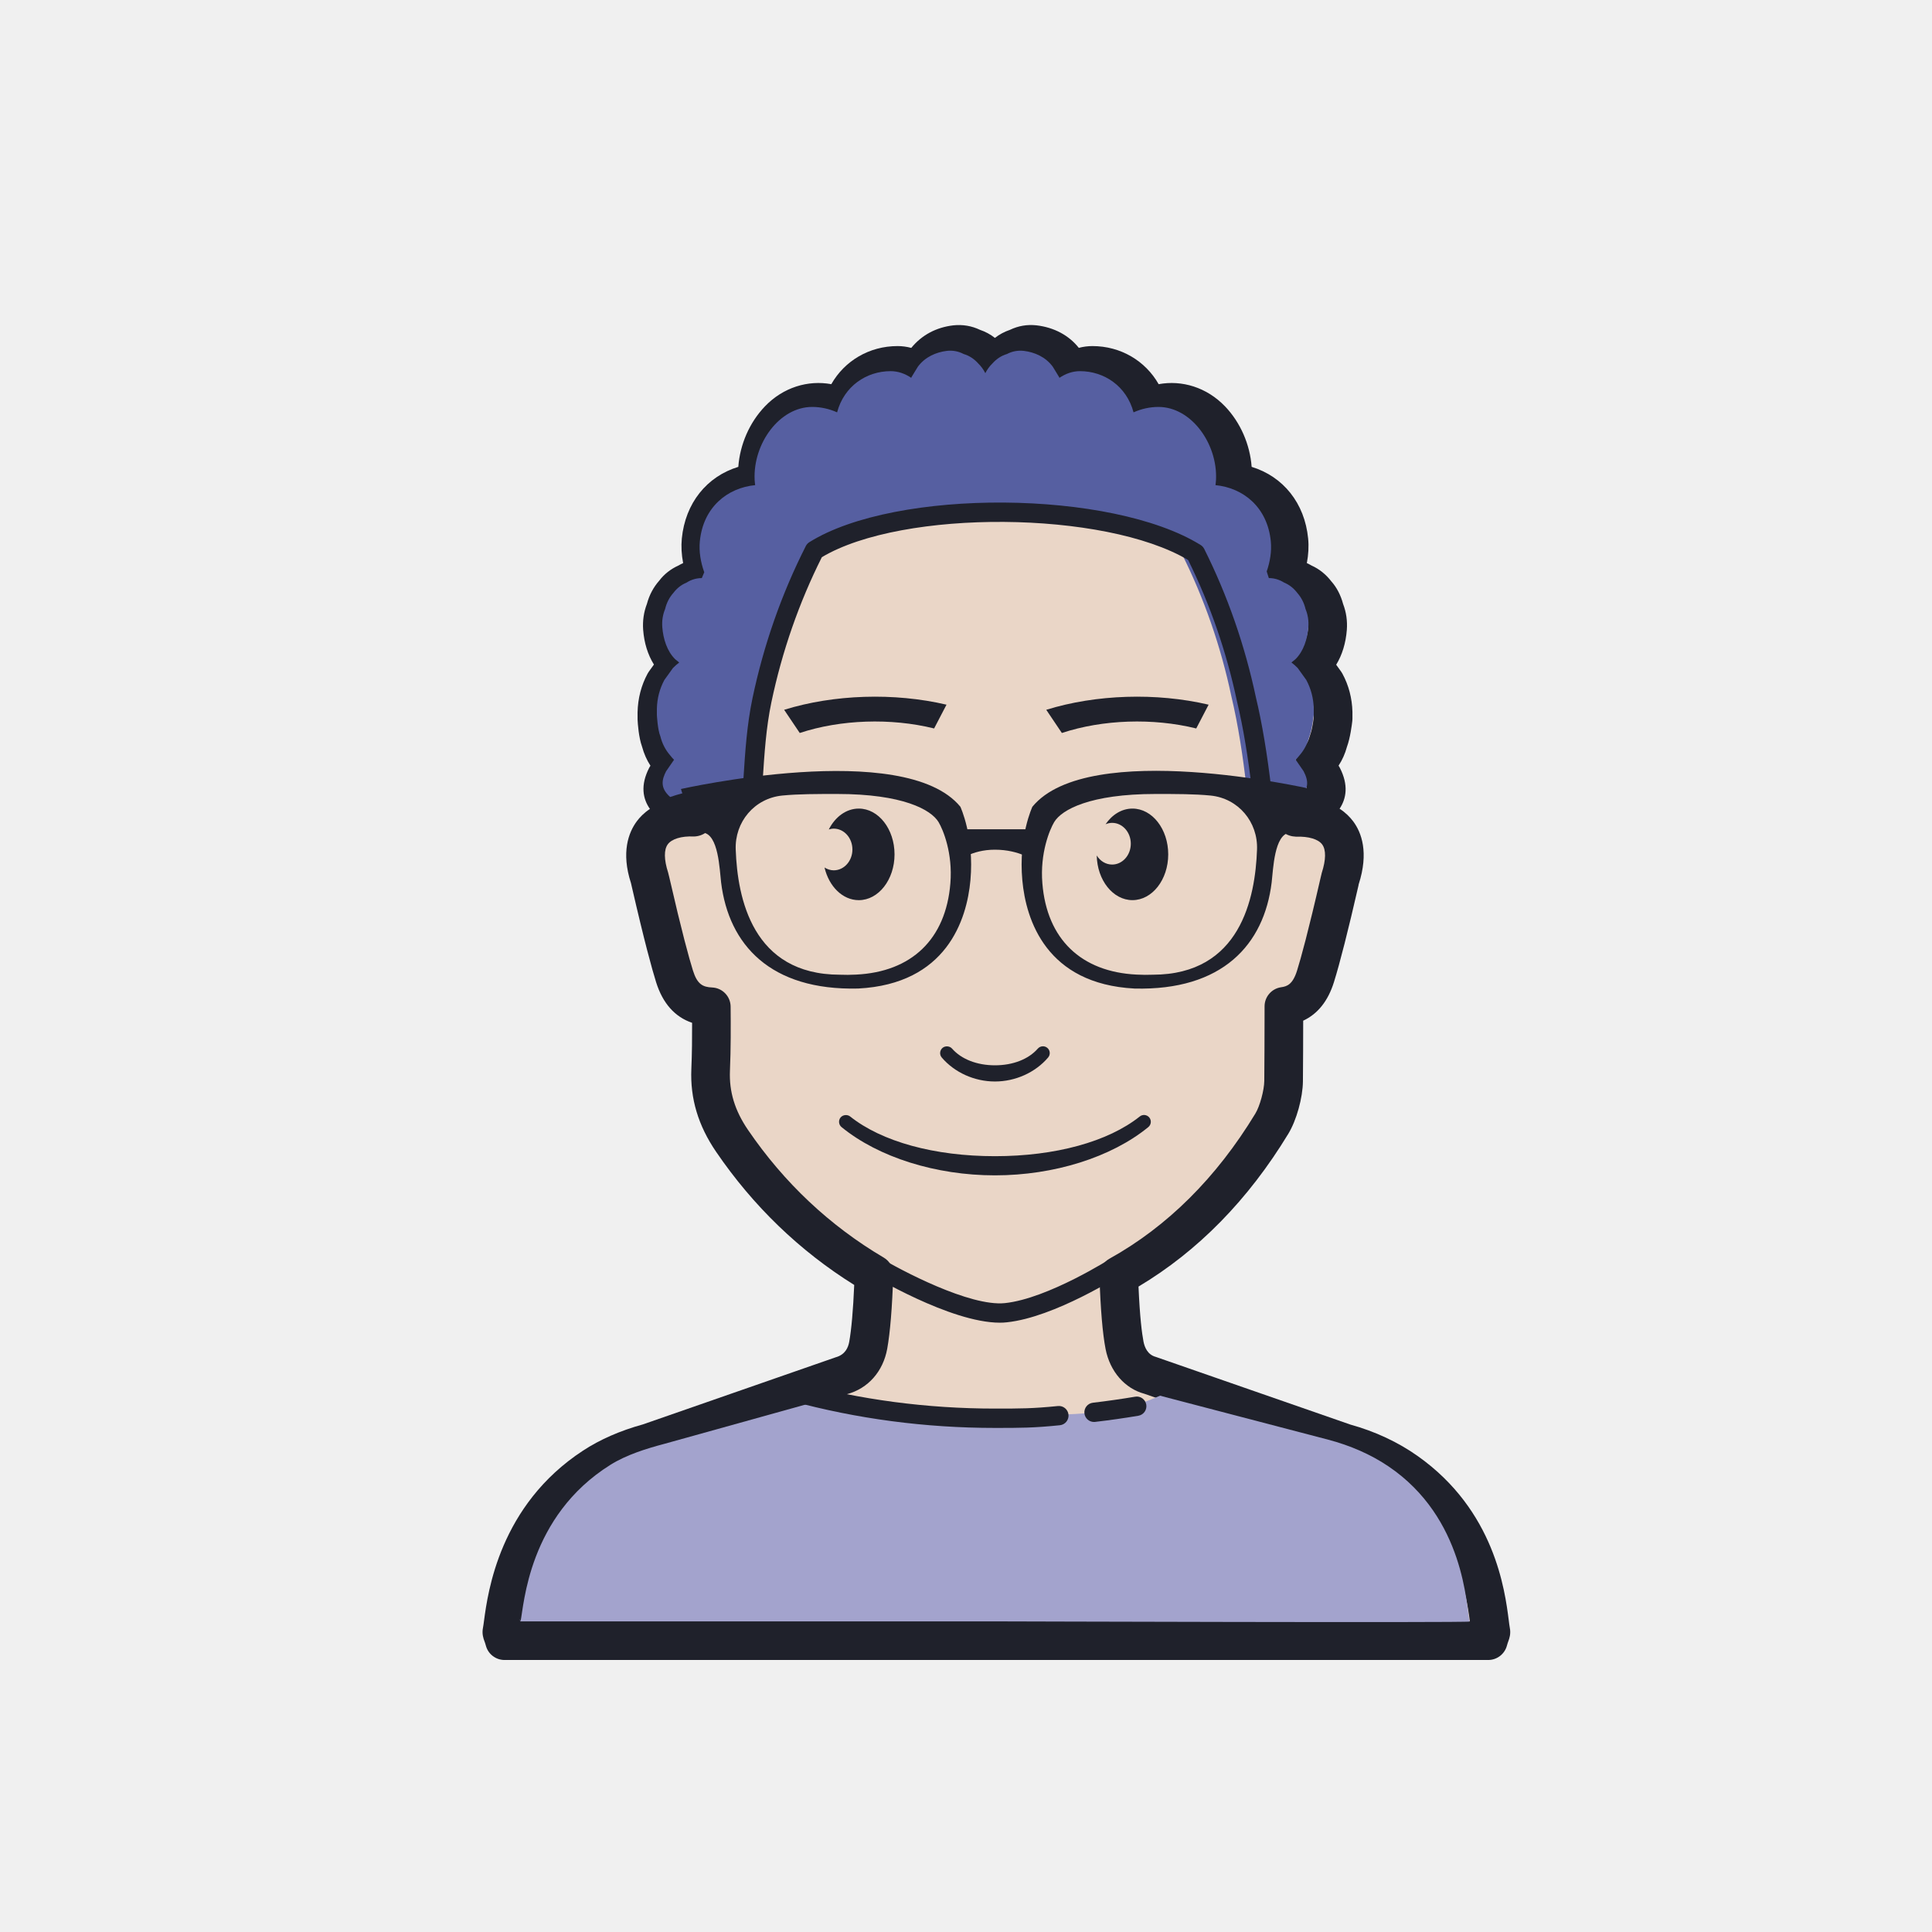
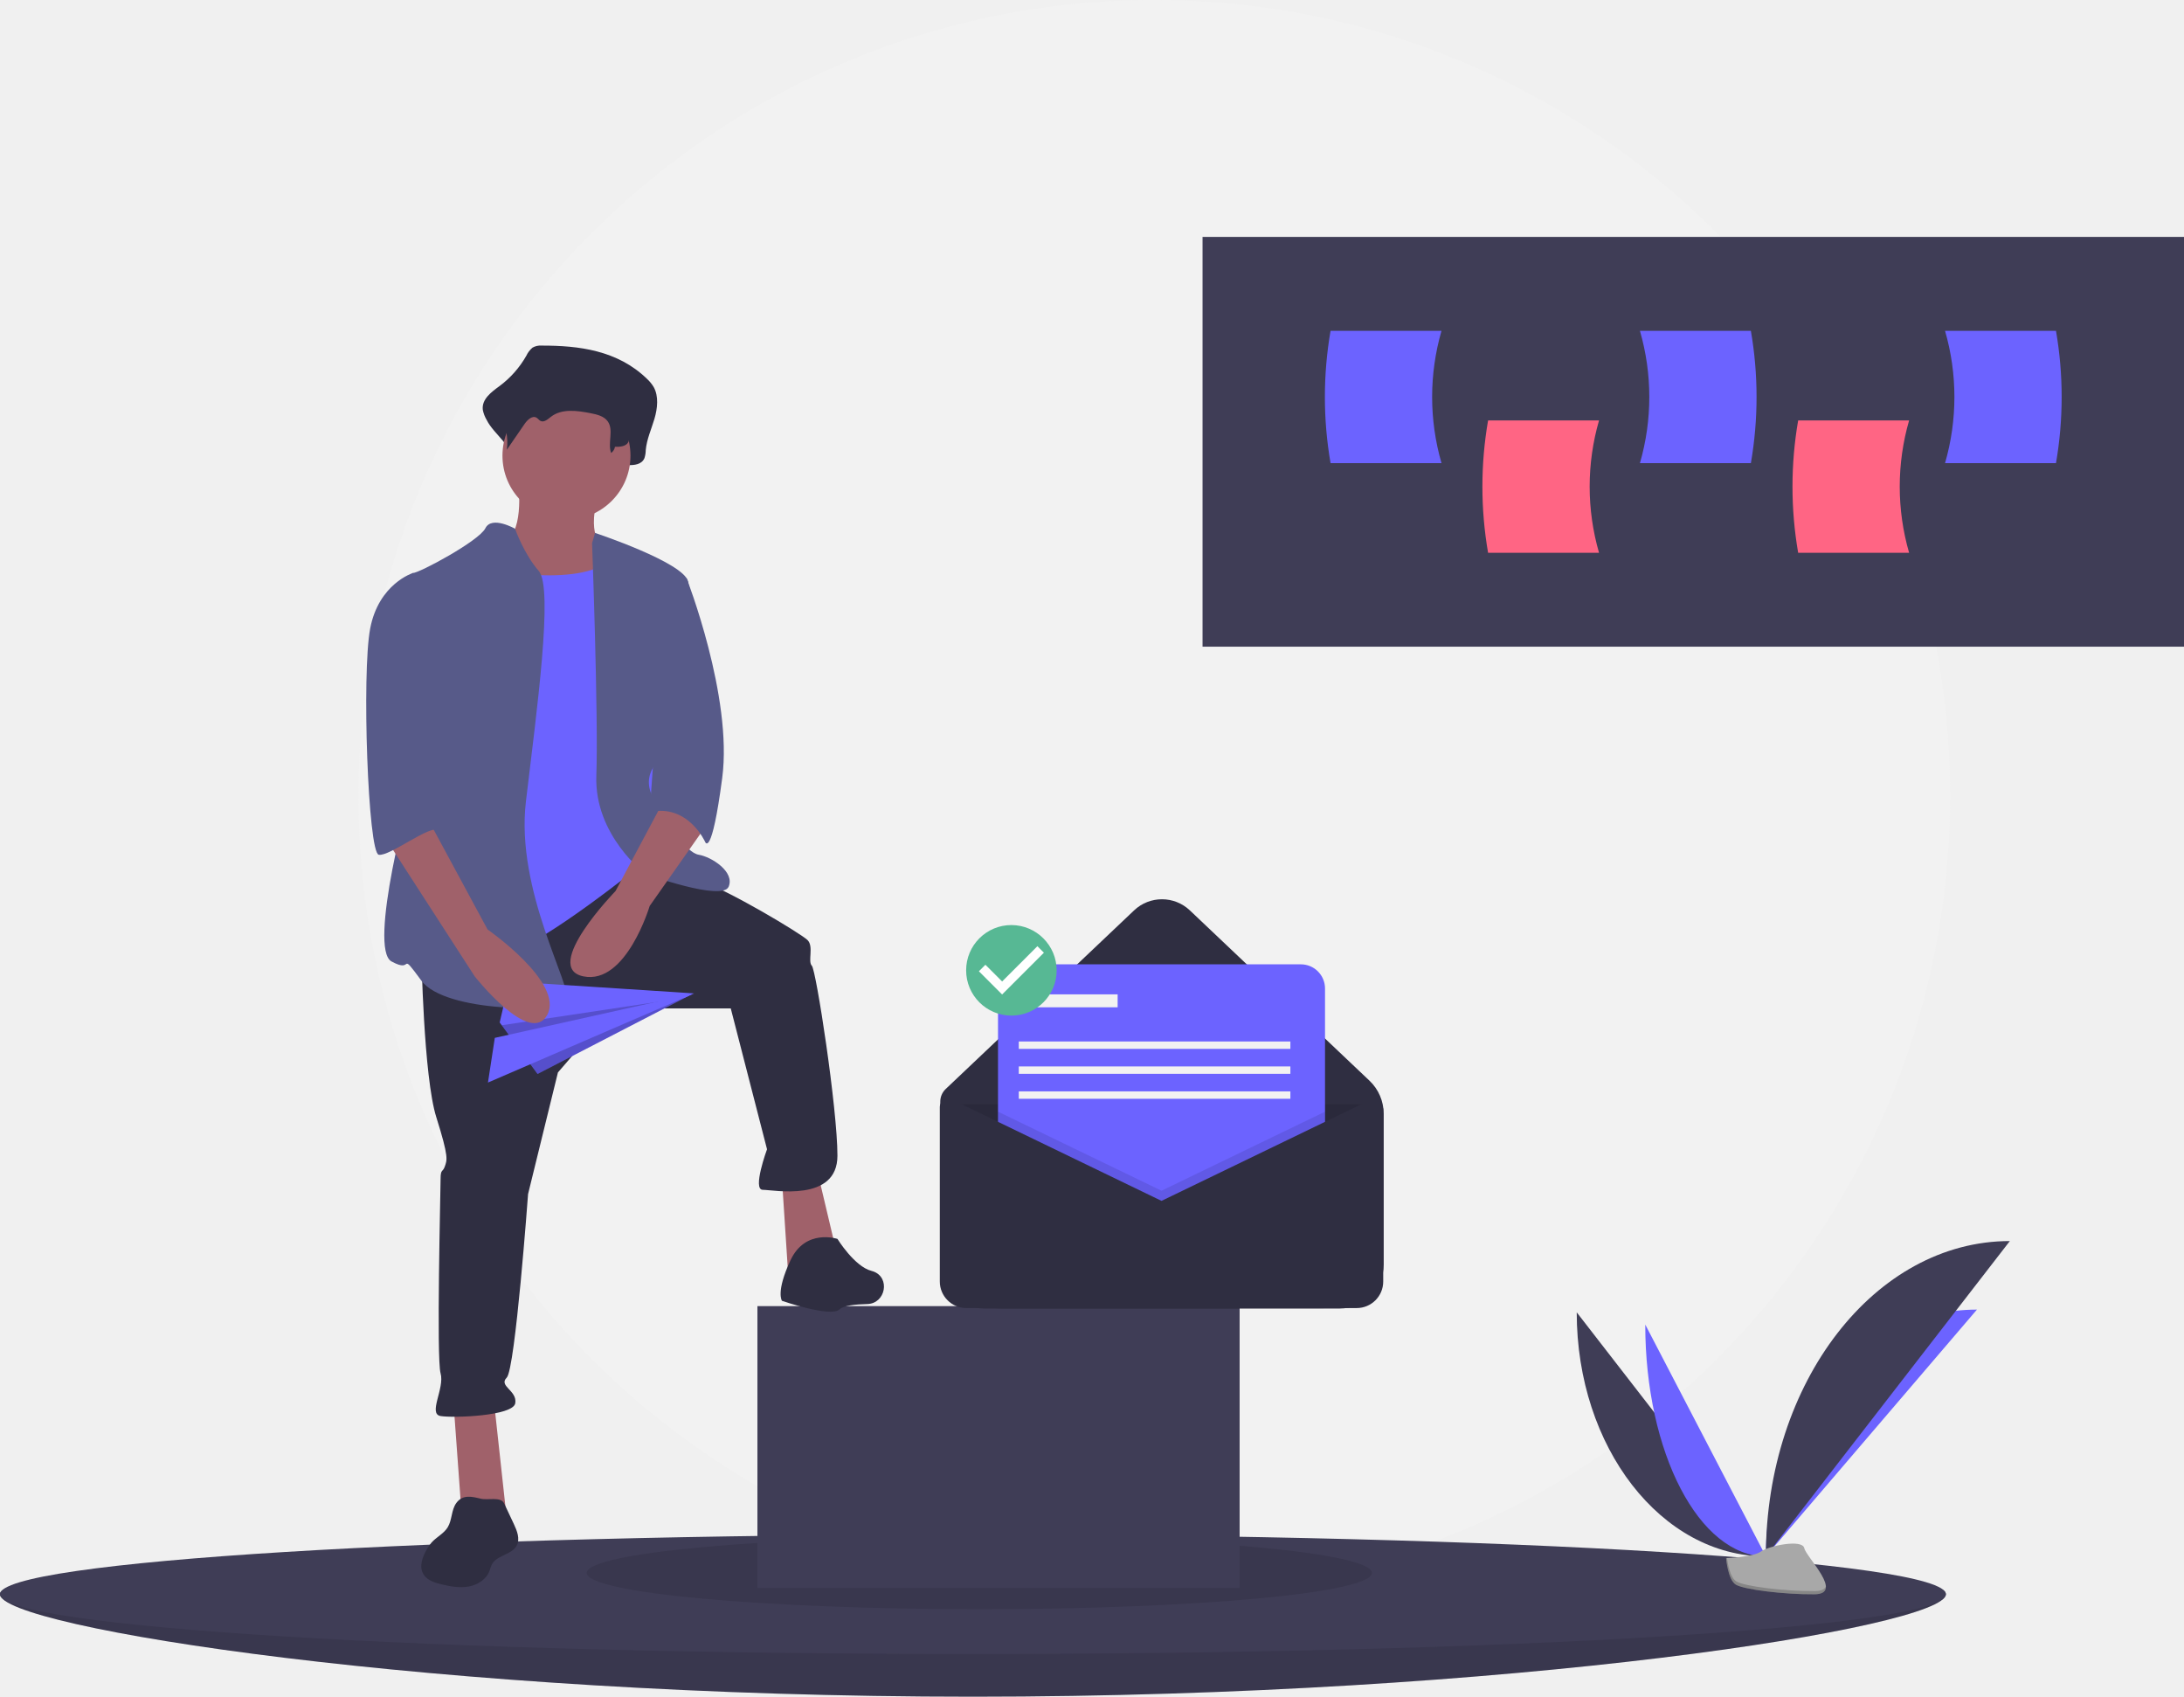
- <svg xmlns="http://www.w3.org/2000/svg" version="1.1" x="0px" y="0px" viewBox="0 0 100 100" style="enable-background:new 0 0 100 100;" xml:space="preserve" width="200px" height="200px">
-   <g id="bin">
- </g>
-   <g id="full_bin">
- </g>
-   <g id="bookmark">
- </g>
-   <g id="edit">
- </g>
-   <g id="pen">
- </g>
-   <g id="search">
- </g>
-   <g id="plus">
- </g>
-   <g id="multiple">
- </g>
-   <g id="arrow_top">
- </g>
-   <g id="arrow_bottom">
- </g>
-   <g id="minus">
- </g>
-   <g id="synchronize">
- </g>
-   <g id="refresh_1_">
- </g>
-   <g id="left_arrow">
- </g>
-   <g id="scale">
- </g>
-   <g id="right_arrow">
- </g>
-   <g id="expand">
- </g>
-   <g id="play">
- </g>
-   <g id="back">
- </g>
-   <g id="next">
- </g>
-   <g id="upload">
- </g>
-   <g id="download">
- </g>
-   <g id="shared">
- </g>
-   <g id="checked">
- </g>
-   <g id="file">
- </g>
-   <g id="zip_file">
- </g>
-   <g id="document_file">
- </g>
-   <g id="image_file">
- </g>
-   <g id="exel_file">
- </g>
-   <g id="pdf_file">
- </g>
-   <g id="folder">
- </g>
-   <g id="clipboard">
- </g>
-   <g id="adress">
- </g>
-   <g id="news">
- </g>
-   <g id="box">
- </g>
-   <g id="wooden_box">
- </g>
-   <g id="calendar">
- </g>
-   <g id="clock">
- </g>
-   <g id="hourglass">
- </g>
-   <g id="envelope">
- </g>
-   <g id="mail_plane">
- </g>
-   <g id="note">
- </g>
-   <g id="malbox">
- </g>
-   <g id="key">
- </g>
-   <g id="lock_close">
- </g>
-   <g id="lock_open">
- </g>
-   <g id="toolbox">
- </g>
-   <g id="suitcase">
- </g>
-   <g id="Idea">
- </g>
-   <g id="dashboard">
- </g>
-   <g id="home">
- </g>
-   <g id="chat">
- </g>
-   <g id="phone">
- </g>
-   <g id="iphone">
- </g>
-   <g id="monitor">
- </g>
-   <g id="laptop">
- </g>
-   <g id="window">
- </g>
-   <g id="html_window">
- </g>
-   <g id="router">
- </g>
-   <g id="safe">
- </g>
-   <g id="user_male">
-     <g>
-       <path d="M72.801,76.181c-0.957-0.677-2.061-1.175-3.23-1.499L59.56,71.197c-0.781-0.21-1.215-0.849-1.354-1.563    c-0.168-0.862-0.255-2.24-0.3-3.606c3.307-1.838,5.899-4.531,7.925-7.87c0.337-0.555,0.6-1.553,0.607-2.202    c0.012-1.289,0.013-2.578,0.016-3.866c0.784-0.111,1.326-0.563,1.636-1.552c0.511-1.632,1.273-5.036,1.282-5.066    c0.685-2.114-0.331-3.206-2.317-3.166C67.394,42.092,68,41.783,68,41.783c0.839-0.568,0.71-1.097,0.458-1.587    c-0.14-0.203-0.281-0.406-0.421-0.608c0.072-0.072,0.141-0.15,0.206-0.236c0.253-0.289,0.427-0.626,0.522-1.01    C68.913,37.984,69,37.2,69,37.2v-0.33c-0.013-0.55-0.147-1.06-0.399-1.53c-0.152-0.211-0.304-0.422-0.456-0.633    c-0.106-0.111-0.218-0.207-0.334-0.295c0.071-0.057,0.142-0.115,0.213-0.172c0.435-0.426,0.641-1.08,0.689-1.713    c0.024-0.339-0.026-0.659-0.15-0.96c-0.078-0.329-0.226-0.615-0.443-0.861c-0.193-0.252-0.425-0.433-0.695-0.543    c-0.248-0.158-0.518-0.239-0.808-0.242h-0.009c-0.038-0.119-0.075-0.238-0.114-0.353c0.183-0.524,0.27-1.08,0.219-1.599    c-0.178-1.826-1.476-2.851-2.949-2.992c0.011-0.097,0.025-0.192,0.029-0.292c0.086-1.917-1.319-3.869-3.067-3.869    c-0.465,0-0.915,0.103-1.328,0.288c-0.371-1.393-1.564-2.191-2.854-2.191c-0.398,0-0.768,0.134-1.096,0.356    c-0.005-0.013-0.009-0.026-0.014-0.038c-0.112-0.184-0.225-0.368-0.337-0.552c-0.381-0.521-0.972-0.777-1.548-0.845    c-0.316-0.034-0.615,0.022-0.897,0.169c-0.294,0.087-0.551,0.254-0.772,0.501c-0.156,0.15-0.28,0.323-0.379,0.516    c-0.099-0.193-0.223-0.365-0.379-0.516c-0.221-0.247-0.479-0.414-0.772-0.501c-0.282-0.147-0.581-0.203-0.897-0.169    c-0.576,0.069-1.167,0.324-1.548,0.845c-0.112,0.184-0.225,0.368-0.337,0.552c-0.006,0.012-0.009,0.025-0.014,0.038    c-0.328-0.222-0.698-0.356-1.096-0.356c-1.289,0-2.483,0.798-2.854,2.191c-0.413-0.186-0.863-0.288-1.328-0.288    c-1.748,0-3.152,1.952-3.067,3.869c0.004,0.1,0.018,0.195,0.029,0.292c-1.473,0.141-2.771,1.166-2.949,2.992    c-0.052,0.534,0.042,1.105,0.235,1.641c-0.045,0.102-0.087,0.207-0.13,0.311h-0.008c-0.29,0.003-0.56,0.084-0.808,0.242    c-0.27,0.11-0.502,0.291-0.695,0.543c-0.217,0.245-0.365,0.532-0.443,0.861c-0.124,0.301-0.175,0.621-0.15,0.96    c0.049,0.633,0.254,1.287,0.689,1.713c0.071,0.057,0.142,0.115,0.213,0.172c-0.116,0.089-0.229,0.185-0.334,0.295    c-0.152,0.211-0.304,0.422-0.456,0.633c-0.253,0.47-0.386,0.979-0.399,1.53v0.33c0,0,0.037,0.784,0.186,1.142    c0.096,0.384,0.27,0.721,0.522,1.01c0.065,0.085,0.134,0.163,0.206,0.236c-0.14,0.203-0.281,0.406-0.421,0.608    c-0.253,0.49-0.381,1.019,0.507,1.587v0.226c-0.899,0.158,0.413,0.027,0.942,0.291c-1.985-0.04-2.996,1.058-2.311,3.172    c0.01,0.03,0.771,3.434,1.282,5.066c0.344,1.098,0.974,1.535,1.904,1.577c0.009,1.089,0.012,2.178-0.034,3.265    c-0.058,1.367,0.349,2.56,1.107,3.672c1.937,2.839,4.383,5.161,7.346,6.909c-0.045,1.366-0.132,2.762-0.297,3.674    c-0.13,0.716-0.573,1.353-1.354,1.563L33.542,74.69c-1.005,0.279-1.971,0.677-2.819,1.231c-4.433,2.9-4.56,7.645-4.744,8.528    c-0.016,0.076,0.049,0.144,0.136,0.472h25.457h25.457c0.086-0.328,0.151-0.396,0.136-0.472    C76.987,83.593,76.921,79.095,72.801,76.181z" style="fill:#EAD6C7;" />
-       <path d="M77.029,85.921H26.115c-0.454,0-0.852-0.306-0.967-0.745c-0.029-0.11-0.055-0.179-0.073-0.227    c-0.05-0.133-0.142-0.382-0.075-0.703c0.017-0.084,0.033-0.208,0.054-0.366c0.199-1.477,0.804-5.971,5.122-8.795    c0.877-0.575,1.92-1.032,3.1-1.358l9.98-3.474c0.494-0.136,0.646-0.507,0.699-0.797c0.115-0.639,0.204-1.65,0.259-2.947    c-2.828-1.765-5.232-4.082-7.151-6.896c-0.926-1.357-1.344-2.757-1.279-4.277c0.035-0.811,0.041-1.632,0.039-2.395    c-0.896-0.306-1.521-1.011-1.864-2.105c-0.209-0.668-0.599-2.075-1.266-4.98l-0.033-0.145c-0.52-1.595-0.125-2.627,0.3-3.2    c0.158-0.213,0.378-0.44,0.68-0.641c-0.367-0.522-0.505-1.223-0.035-2.134c0.019-0.035,0.039-0.07,0.062-0.104    c-0.187-0.285-0.336-0.621-0.435-0.986c-0.175-0.483-0.221-1.187-0.231-1.399L33,36.87c0.018-0.731,0.192-1.396,0.519-2.003    c0.021-0.039,0.043-0.075,0.069-0.11l0.259-0.36c-0.32-0.514-0.505-1.122-0.557-1.793c-0.034-0.471,0.031-0.921,0.194-1.345    c0.121-0.457,0.338-0.866,0.647-1.215c0.241-0.318,0.583-0.592,0.983-0.771c0.08-0.047,0.162-0.09,0.245-0.128    c-0.084-0.436-0.107-0.866-0.068-1.272c0.179-1.832,1.292-3.209,2.924-3.709c0.084-1.157,0.578-2.295,1.375-3.128    c0.948-0.99,2.234-1.373,3.438-1.151c0.688-1.21,1.967-1.972,3.428-1.972c0.239,0,0.477,0.031,0.711,0.094    c0.546-0.67,1.295-1.062,2.167-1.166c0.49-0.054,0.958,0.025,1.392,0.232c0.279,0.095,0.537,0.233,0.771,0.417    c0.226-0.177,0.489-0.32,0.777-0.417c0.434-0.208,0.896-0.288,1.381-0.233c0.907,0.107,1.675,0.52,2.184,1.165    c0.232-0.061,0.468-0.092,0.705-0.092c1.461,0,2.74,0.762,3.428,1.972c1.204-0.222,2.49,0.161,3.438,1.151    c0.796,0.833,1.29,1.971,1.375,3.128c1.632,0.5,2.746,1.876,2.924,3.709c0.04,0.406,0.016,0.837-0.067,1.273    c0.083,0.037,0.165,0.08,0.245,0.127c0.4,0.18,0.746,0.457,1.028,0.825c0.267,0.298,0.482,0.704,0.603,1.161    c0.163,0.424,0.228,0.874,0.194,1.34c-0.053,0.688-0.244,1.308-0.551,1.807l0.253,0.352c0.025,0.035,0.048,0.071,0.069,0.11    c0.327,0.606,0.501,1.271,0.519,1.979l0,0.354c0,0.037-0.002,0.073-0.006,0.109c-0.023,0.205-0.107,0.882-0.276,1.339    c-0.095,0.354-0.241,0.683-0.436,0.981c0.023,0.034,0.044,0.07,0.063,0.106c0.465,0.902,0.338,1.601-0.01,2.124    c0.315,0.203,0.543,0.438,0.706,0.656c0.425,0.572,0.818,1.603,0.28,3.263l-0.008,0.053c-0.528,2.305-0.967,4.035-1.271,5.004    c-0.306,0.978-0.84,1.646-1.591,1.995c-0.002,1.045-0.004,2.09-0.014,3.134c-0.008,0.854-0.332,2.02-0.752,2.712    c-2.075,3.421-4.683,6.082-7.758,7.916c0.069,1.592,0.177,2.424,0.259,2.851c0.058,0.297,0.215,0.676,0.634,0.788l10.08,3.506    c1.264,0.349,2.455,0.902,3.479,1.627l0,0c3.986,2.819,4.513,6.948,4.712,8.503c0.021,0.164,0.036,0.293,0.053,0.378    c0.067,0.322-0.025,0.571-0.075,0.704c-0.018,0.048-0.043,0.116-0.073,0.227C77.881,85.616,77.483,85.921,77.029,85.921z     M27.067,83.921h49.014c-0.201-1.533-0.732-4.713-3.857-6.924l0,0c-0.835-0.591-1.817-1.046-2.919-1.352l-10.073-3.504    c-1.002-0.268-1.778-1.142-2.007-2.316c-0.155-0.798-0.262-2.064-0.318-3.765c-0.012-0.375,0.186-0.726,0.514-0.907    c3.001-1.668,5.543-4.196,7.556-7.515c0.233-0.384,0.457-1.206,0.462-1.693c0.01-1.063,0.012-2.127,0.014-3.191l0.001-0.667    c0.001-0.497,0.367-0.918,0.859-0.988c0.305-0.043,0.597-0.142,0.822-0.86c0.201-0.642,0.577-2.005,1.23-4.854    c0.029-0.129,0.049-0.202,0.05-0.207c0.219-0.678,0.225-1.193,0.021-1.469c-0.2-0.271-0.695-0.426-1.362-0.403    c-0.475-0.019-0.849-0.283-0.978-0.713c-0.129-0.431,0.045-0.895,0.425-1.134c0.299-0.188,0.79-0.445,0.961-0.535    c0.083-0.06,0.131-0.105,0.156-0.133c-0.01-0.013-0.023-0.042-0.044-0.084l-0.382-0.553c-0.273-0.396-0.226-0.931,0.114-1.272    c0.041-0.041,0.08-0.084,0.117-0.133c0.193-0.226,0.293-0.419,0.35-0.648c0.012-0.049,0.028-0.096,0.047-0.143    c0.046-0.111,0.119-0.489,0.159-0.815V36.87c-0.009-0.351-0.092-0.686-0.252-1.003l-0.369-0.512    c-0.056-0.055-0.116-0.103-0.176-0.149c-0.243-0.186-0.388-0.473-0.393-0.779c-0.004-0.306,0.131-0.597,0.369-0.79l0.213-0.172    c0.141-0.145,0.288-0.546,0.323-1.015c0.013-0.179-0.013-0.345-0.078-0.502c-0.02-0.049-0.036-0.099-0.048-0.15    c-0.04-0.167-0.112-0.308-0.219-0.43c-0.129-0.164-0.218-0.236-0.324-0.279c-0.056-0.022-0.109-0.051-0.16-0.083    c-0.091-0.058-0.178-0.084-0.281-0.085c-0.434-0.005-0.825-0.288-0.954-0.702l-0.107-0.334c-0.07-0.21-0.069-0.438,0.004-0.646    c0.145-0.414,0.203-0.819,0.168-1.173c-0.174-1.777-1.612-2.052-2.049-2.094c-0.268-0.025-0.513-0.157-0.682-0.366    c-0.169-0.209-0.247-0.478-0.216-0.744c0.013-0.111,0.021-0.165,0.023-0.221c0.036-0.799-0.282-1.65-0.831-2.224    c-0.262-0.274-0.69-0.602-1.237-0.602c-0.313,0-0.623,0.067-0.919,0.2c-0.267,0.119-0.574,0.117-0.839-0.01    c-0.265-0.126-0.461-0.362-0.536-0.646c-0.234-0.88-0.975-1.448-1.888-1.448c-0.175,0-0.354,0.062-0.534,0.184    c-0.248,0.169-0.557,0.217-0.845,0.132c-0.279-0.082-0.507-0.281-0.627-0.545l-0.294-0.482c-0.192-0.256-0.594-0.349-0.813-0.374    c-0.111-0.011-0.21,0.007-0.315,0.062c-0.058,0.03-0.118,0.055-0.18,0.073c-0.115,0.034-0.214,0.101-0.311,0.209    c-0.123,0.122-0.183,0.205-0.234,0.305c-0.342,0.668-1.438,0.668-1.779,0c-0.052-0.1-0.112-0.183-0.184-0.252    c-0.147-0.161-0.246-0.228-0.361-0.262c-0.062-0.019-0.122-0.043-0.179-0.072c-0.106-0.057-0.206-0.076-0.327-0.062    c-0.208,0.024-0.611,0.117-0.849,0.441l-0.279,0.465c-0.132,0.228-0.352,0.409-0.604,0.479c-0.283,0.078-0.593,0.048-0.836-0.117    c-0.18-0.122-0.359-0.184-0.534-0.184c-0.913,0-1.653,0.568-1.888,1.449c-0.076,0.283-0.271,0.519-0.537,0.646    c-0.265,0.125-0.572,0.128-0.839,0.009c-0.297-0.133-0.606-0.2-0.919-0.2c-0.547,0-0.975,0.327-1.237,0.602    c-0.548,0.573-0.866,1.425-0.831,2.223c0.002,0.052,0.009,0.101,0.015,0.15c0.032,0.267-0.042,0.57-0.21,0.78    c-0.169,0.209-0.412,0.376-0.679,0.401c-0.437,0.042-1.875,0.316-2.049,2.094c-0.035,0.362,0.027,0.779,0.181,1.205    c0.086,0.24,0.078,0.506-0.025,0.74l-0.125,0.297c-0.156,0.372-0.519,0.613-0.922,0.613c-0.101,0.001-0.188,0.027-0.279,0.086    c-0.051,0.032-0.104,0.06-0.159,0.082c-0.106,0.043-0.195,0.115-0.28,0.226c-0.152,0.176-0.224,0.316-0.264,0.483    c-0.012,0.052-0.028,0.102-0.048,0.15c-0.065,0.157-0.09,0.323-0.077,0.506c0.036,0.465,0.182,0.867,0.391,1.071h0.008    l0.137,0.111c0.237,0.193,0.373,0.484,0.369,0.79c-0.005,0.307-0.149,0.594-0.393,0.779c-0.06,0.047-0.119,0.095-0.176,0.149    l-0.369,0.513c-0.161,0.316-0.244,0.652-0.253,1.026l0,0.306c0.014,0.262,0.067,0.646,0.11,0.76    c0.014,0.038,0.036,0.101,0.046,0.14c0.058,0.23,0.157,0.425,0.305,0.594c0.083,0.104,0.122,0.147,0.163,0.188    c0.339,0.342,0.387,0.877,0.114,1.272l-0.381,0.552c-0.014,0.028-0.024,0.052-0.031,0.07c0.036,0.035,0.101,0.091,0.214,0.163    c0.115,0.073,0.211,0.168,0.286,0.277c0.198,0.042,0.388,0.101,0.562,0.187c0.419,0.208,0.637,0.68,0.526,1.134    s-0.525,0.749-0.991,0.762c-0.668-0.032-1.157,0.134-1.356,0.403c-0.205,0.276-0.199,0.795,0.016,1.46    c0.002,0.008,0.026,0.094,0.061,0.246c0.652,2.843,1.026,4.195,1.225,4.83c0.224,0.713,0.51,0.854,0.994,0.876    c0.531,0.023,0.951,0.458,0.956,0.99c0.009,0.997,0.014,2.159-0.035,3.316c-0.046,1.089,0.25,2.063,0.934,3.065    c1.867,2.737,4.231,4.961,7.028,6.611c0.315,0.186,0.503,0.528,0.491,0.895c-0.056,1.697-0.161,2.982-0.312,3.819    c-0.213,1.179-0.989,2.058-2.077,2.352l-9.975,3.472c-1.041,0.291-1.895,0.662-2.6,1.124    C27.897,78.965,27.28,82.395,27.067,83.921z" style="fill:#1F212B;" />
-     </g>
-     <path d="M76.062,83.93c-0.172-0.787-0.237-5.359-4.201-8.035c-0.921-0.622-1.983-1.079-3.107-1.376l-8.711-2.278   c-1.178,0.526-2.49,0.921-5.405,0.985c-1.278,0.028-1.867,0.124-3.184,0.124c-3.509,0-6.233,0.057-9.371-0.758l-7.688,2.139   c-0.967,0.256-1.976,0.574-2.792,1.083c-4.265,2.663-4.482,7.297-4.659,8.108c-0.015,0.069-0.083-0.301,0,0h24.492   C51.437,83.921,76.078,84,76.062,83.93z" style="fill:#A3A3CD;" />
-     <g>
-       <path d="M61.174,28.669c1.156,2.31,2.016,4.791,2.557,7.352c0.366,1.533,0.609,3.189,0.78,4.675l1.962,1.06    c0.28-0.155,0.555-0.297,0.555-0.297c0.815-0.552,0.69-1.067,0.445-1.543c-0.136-0.197-0.273-0.394-0.409-0.592    c0.07-0.07,0.137-0.146,0.2-0.229c0.245-0.281,0.415-0.609,0.508-0.983C67.916,37.765,68,37.002,68,37.002v-0.321    c-0.013-0.535-0.142-1.031-0.388-1.488c-0.148-0.205-0.295-0.41-0.443-0.616c-0.103-0.108-0.212-0.201-0.325-0.287    c0.069-0.056,0.138-0.112,0.207-0.168c0.423-0.414,0.622-1.051,0.669-1.666c0.024-0.33-0.025-0.641-0.146-0.934    c-0.076-0.32-0.219-0.599-0.43-0.837c-0.188-0.245-0.413-0.421-0.676-0.528c-0.241-0.154-0.503-0.233-0.785-0.236h-0.009    c-0.036-0.116-0.073-0.232-0.11-0.343c0.178-0.509,0.262-1.05,0.213-1.556c-0.173-1.776-1.434-2.773-2.864-2.911    c0.011-0.094,0.024-0.187,0.028-0.284c0.083-1.865-1.281-3.764-2.979-3.764c-0.452,0-0.889,0.1-1.29,0.28    c-0.36-1.356-1.52-2.132-2.772-2.132c-0.386,0-0.746,0.13-1.065,0.346c-0.005-0.012-0.009-0.025-0.014-0.037    c-0.109-0.179-0.218-0.358-0.328-0.537c-0.37-0.507-0.944-0.756-1.504-0.822c-0.307-0.033-0.597,0.021-0.871,0.164    c-0.285,0.084-0.535,0.247-0.75,0.487c-0.151,0.146-0.272,0.315-0.368,0.502c-0.096-0.187-0.217-0.356-0.368-0.502    c-0.215-0.24-0.465-0.403-0.75-0.487c-0.274-0.143-0.564-0.198-0.871-0.164c-0.559,0.067-1.133,0.315-1.504,0.822    c-0.109,0.179-0.218,0.358-0.328,0.537c-0.005,0.012-0.009,0.025-0.014,0.037c-0.319-0.216-0.678-0.346-1.065-0.346    c-1.253,0-2.412,0.776-2.772,2.132c-0.401-0.18-0.838-0.28-1.29-0.28c-1.698,0-3.062,1.899-2.979,3.764    c0.004,0.097,0.017,0.19,0.028,0.284c-1.431,0.138-2.692,1.135-2.864,2.911c-0.051,0.519,0.041,1.075,0.229,1.597    c-0.044,0.1-0.085,0.202-0.127,0.303h-0.008c-0.282,0.003-0.544,0.081-0.785,0.236c-0.263,0.107-0.488,0.283-0.676,0.528    c-0.211,0.238-0.354,0.518-0.43,0.837c-0.121,0.293-0.17,0.604-0.146,0.934c0.047,0.615,0.247,1.252,0.669,1.666    c0.069,0.056,0.138,0.112,0.207,0.168c-0.113,0.086-0.222,0.18-0.325,0.287c-0.147,0.205-0.295,0.41-0.443,0.616    c-0.246,0.457-0.375,0.953-0.388,1.488v0.321c0,0,0.036,0.763,0.181,1.111c0.093,0.374,0.262,0.702,0.507,0.983    c0.063,0.083,0.13,0.159,0.2,0.229c-0.136,0.197-0.273,0.395-0.409,0.592c-0.214,0.416-0.336,0.861,0.21,1.334    c1.641-0.567,4.213-0.809,4.213-0.809c0.095-1.457,0.167-2.921,0.47-4.368c0.552-2.633,1.441-5.182,2.642-7.548    C46.287,25.848,56.882,25.999,61.174,28.669z" style="fill:#565FA1;" />
-     </g>
-     <g>
-       <g>
-         <path d="M48.35,37.705l0.641-1.231c-2.71-0.635-5.829-0.534-8.404,0.265l0.808,1.2     C43.51,37.24,46.113,37.151,48.35,37.705z" style="fill:#1F212B;" />
-         <path d="M61.917,37.705l0.641-1.231c-2.71-0.635-5.829-0.534-8.404,0.265l0.808,1.2     C57.077,37.24,59.68,37.151,61.917,37.705z" style="fill:#1F212B;" />
-       </g>
-       <g>
-         <path d="M44.45,41.852c-0.651,0-1.222,0.431-1.552,1.081c0.082-0.025,0.167-0.043,0.257-0.043     c0.534,0,0.966,0.483,0.966,1.079s-0.433,1.079-0.966,1.079c-0.175,0-0.336-0.056-0.478-0.146c0.228,0.977,0.935,1.69,1.773,1.69     c1.022,0,1.851-1.061,1.851-2.369C46.301,42.913,45.472,41.852,44.45,41.852z" style="fill:#1F212B;" />
-         <path d="M58.616,41.852c-0.556,0-1.053,0.315-1.392,0.811c0.106-0.045,0.22-0.072,0.34-0.072     c0.534,0,0.966,0.483,0.966,1.079c0,0.596-0.433,1.079-0.966,1.079c-0.331,0-0.623-0.186-0.797-0.47     c0.024,1.282,0.842,2.312,1.849,2.312c1.022,0,1.851-1.061,1.851-2.369C60.467,42.913,59.638,41.852,58.616,41.852z" style="fill:#1F212B;" />
-       </g>
-       <g>
-         <g>
-           <path d="M49.71,41.758c-2.904-3.539-14.451-0.917-14.463-0.92c0.201,0.8,0.977,1.477,1.135,2.257      c0.813,0.084,0.861,1.91,0.942,2.578c0.394,3.227,2.553,5.605,7.098,5.493c4.555-0.237,5.62-3.534,5.808-5.61      C50.433,43.293,49.709,41.766,49.71,41.758z M49.191,45.722c-0.234,2.891-2.009,4.584-4.88,4.723      c-0.29,0.016-0.574,0.018-0.843,0.006c-4.524-0.008-5.297-3.967-5.387-6.471c-0.058-1.433,0.966-2.66,2.41-2.803      c0.83-0.081,1.765-0.081,2.845-0.081c3.38,0,4.851,0.806,5.243,1.454C48.809,42.935,49.322,44.152,49.191,45.722z" style="fill:#1F212B;" />
-           <path d="M52.915,45.557c0.188,2.076,1.252,5.373,5.808,5.61c4.545,0.113,6.704-2.266,7.098-5.493      c0.081-0.668,0.129-2.494,0.942-2.578c0.158-0.78,0.778-1.481,0.979-2.281c-0.012,0.002-11.404-2.596-14.307,0.943      C53.435,41.766,52.71,43.293,52.915,45.557z M54.565,42.55c0.391-0.647,1.862-1.453,5.243-1.454c1.08,0,2.015,0,2.845,0.081      c1.444,0.142,2.467,1.37,2.41,2.803c-0.089,2.504-0.863,6.462-5.387,6.471c-0.269,0.011-0.553,0.009-0.843-0.006      c-2.871-0.139-4.646-1.832-4.88-4.723C53.822,44.152,54.335,42.935,54.565,42.55z" style="fill:#1F212B;" />
-         </g>
-         <path d="M53.536,44.565c-0.001-0.001-0.742-0.586-2.041-0.585c-1.216-0.001-1.887,0.585-1.887,0.585     c-0.198-0.549-0.396-1.096-0.596-1.643c1.707,0.001,3.413,0.001,5.12,0C53.932,43.469,53.734,44.016,53.536,44.565z" style="fill:#1F212B;" />
-       </g>
-       <path d="M54.213,54.241c-0.148-0.128-0.37-0.109-0.496,0.035c-0.48,0.549-1.289,0.864-2.218,0.864    c-0.93,0-1.739-0.315-2.219-0.863c-0.123-0.142-0.358-0.157-0.497-0.036c-0.146,0.127-0.164,0.35-0.038,0.496    c0.663,0.777,1.692,1.241,2.753,1.241c1.06,0,2.089-0.464,2.752-1.241C54.376,54.59,54.36,54.368,54.213,54.241z" style="fill:#1F212B;" />
-       <path d="M59.488,57.842c-0.123-0.151-0.345-0.174-0.494-0.053c-1.639,1.306-4.371,2.055-7.496,2.055    c-3.125,0-5.858-0.749-7.498-2.058c-0.147-0.112-0.373-0.089-0.494,0.057c-0.12,0.15-0.097,0.372,0.052,0.495    c1.915,1.564,4.883,2.498,7.94,2.498s6.025-0.934,7.939-2.498l0-0.001C59.587,58.214,59.61,57.993,59.488,57.842z" style="fill:#1F212B;" />
-     </g>
-     <path d="M65.317,41.497c-0.25,0-0.467-0.188-0.496-0.442c-0.216-1.863-0.475-3.416-0.793-4.747   c-0.544-2.569-1.394-5.028-2.53-7.322c-4.319-2.565-14.768-2.644-18.959-0.147c-1.181,2.354-2.06,4.879-2.612,7.51   c-0.275,1.312-0.362,2.676-0.447,3.995l-0.027,0.425c-0.018,0.275-0.263,0.489-0.532,0.467c-0.275-0.019-0.484-0.256-0.466-0.531   l0.027-0.424c0.087-1.354,0.176-2.755,0.466-4.137c0.58-2.764,1.51-5.416,2.763-7.884c0.041-0.081,0.104-0.149,0.181-0.197   c4.474-2.798,15.641-2.718,20.253,0.146c0.079,0.049,0.142,0.118,0.184,0.201c1.206,2.407,2.105,4.99,2.675,7.679   c0.324,1.357,0.59,2.948,0.811,4.852c0.032,0.274-0.165,0.522-0.439,0.555C65.356,41.496,65.336,41.497,65.317,41.497z" style="fill:#1F212B;" />
-     <path d="M51.498,73.909c-3.603,0-7.153-0.47-10.551-1.396c-0.267-0.072-0.424-0.348-0.351-0.614   c0.073-0.266,0.351-0.42,0.614-0.351c3.312,0.902,6.774,1.36,10.288,1.36c1.334,0,1.943,0,3.26-0.132   c0.274-0.029,0.52,0.173,0.547,0.447s-0.173,0.52-0.448,0.547C53.491,73.909,52.825,73.909,51.498,73.909z" style="fill:#1F212B;" />
-     <path d="M56.626,73.601c-0.25,0-0.466-0.188-0.496-0.441c-0.032-0.274,0.164-0.522,0.438-0.555   c0.738-0.087,1.467-0.191,2.187-0.312c0.27-0.05,0.53,0.138,0.576,0.41c0.045,0.272-0.138,0.53-0.411,0.576   c-0.735,0.123-1.48,0.23-2.235,0.318C56.665,73.6,56.646,73.601,56.626,73.601z" style="fill:#1F212B;" />
-     <path d="M51.753,68.462c-2.568,0-6.668-2.476-6.85-2.586c-0.236-0.144-0.311-0.45-0.167-0.687   c0.144-0.235,0.451-0.312,0.687-0.167c1.217,0.74,4.783,2.614,6.589,2.427c2.241-0.235,5.518-2.33,5.551-2.352   c0.232-0.148,0.542-0.082,0.691,0.15s0.083,0.542-0.15,0.691c-0.142,0.091-3.513,2.245-5.987,2.504   C51.999,68.456,51.877,68.462,51.753,68.462z" style="fill:#1F212B;" />
-   </g>
-   <g id="user_female">
- </g>
-   <g id="camera">
- </g>
-   <g id="compass">
- </g>
-   <g id="star">
- </g>
-   <g id="picture">
- </g>
-   <g id="preferences">
- </g>
-   <g id="settings">
- </g>
-   <g id="options">
- </g>
-   <g id="printer">
- </g>
-   <g id="save">
- </g>
-   <g id="help">
- </g>
-   <g id="marker">
- </g>
-   <g id="map">
- </g>
-   <g id="flag_1_">
- </g>
-   <g id="shop">
- </g>
-   <g id="cart">
- </g>
-   <g id="wallet">
- </g>
-   <g id="cards">
- </g>
-   <g id="price">
- </g>
-   <g id="shopping_bag">
- </g>
-   <g id="dollars">
- </g>
-   <g id="basket">
- </g>
-   <g id="delivery">
- </g>
-   <g id="bill">
- </g>
-   <g id="cash_machine">
- </g>
-   <g id="bill_machine">
- </g>
-   <g id="calculator">
- </g>
-   <g id="purse">
- </g>
-   <g id="geometry">
- </g>
-   <g id="setsquare">
- </g>
-   <g id="coins">
- </g>
-   <g id="cert">
- </g>
-   <g id="goal">
- </g>
-   <g id="lab">
- </g>
-   <g id="cup">
- </g>
-   <g id="money">
- </g>
-   <g id="servers">
- </g>
-   <g id="diamond">
- </g>
-   <g id="mouse">
- </g>
+ <svg xmlns="http://www.w3.org/2000/svg" id="e5dd2074-6f57-4137-8881-f8558dfe8bae" data-name="Layer 1" width="1023.623" height="795.001" viewBox="0 0 1023.623 795.001">
+   <circle cx="541" cy="373" r="373" fill="#f2f2f2" />
+   <path d="M1000.189,799.5c0,15.464-204.158,48-456,48s-456-32.536-456-48,204.158-8,456-8S1000.189,784.036,1000.189,799.5Z" transform="translate(-88.18863 -52.49966)" fill="#3f3d56" />
+   <path d="M1000.189,799.5c0,15.464-204.158,48-456,48s-456-32.536-456-48,204.158-8,456-8S1000.189,784.036,1000.189,799.5Z" transform="translate(-88.18863 -52.49966)" opacity="0.1" />
+   <ellipse cx="456" cy="747.001" rx="456" ry="28" fill="#3f3d56" />
+   <ellipse cx="459" cy="737.001" rx="184" ry="17" opacity="0.1" />
+   <path d="M827.189,667.412c0,63.204,39.651,114.348,88.652,114.348" transform="translate(-88.18863 -52.49966)" fill="#3f3d56" />
+   <path d="M915.841,781.761c0-63.914,44.248-115.633,98.93-115.633" transform="translate(-88.18863 -52.49966)" fill="#6c63ff" />
+   <path d="M859.309,673.142c0,60.037,25.285,108.619,56.532,108.619" transform="translate(-88.18863 -52.49966)" fill="#6c63ff" />
+   <path d="M915.841,781.761c0-81.668,51.144-147.753,114.348-147.753" transform="translate(-88.18863 -52.49966)" fill="#3f3d56" />
+   <path d="M897.19,782.567s12.572-.387,16.361-3.085,19.339-5.92,20.279-1.593,18.894,21.521,4.7,21.636-32.981-2.211-36.762-4.515S897.19,782.567,897.19,782.567Z" transform="translate(-88.18863 -52.49966)" fill="#a8a8a8" />
+   <path d="M938.784,798.018c-14.194.115-32.981-2.211-36.762-4.514-2.88-1.754-4.028-8.049-4.412-10.953-.266.011-.42.016-.42.016s.796,10.14,4.578,12.443,22.568,4.629,36.762,4.514c4.097-.033,5.513-1.491,5.435-3.65C943.396,797.179,941.834,797.994,938.784,798.018Z" transform="translate(-88.18863 -52.49966)" opacity="0.2" />
+   <rect x="355" y="612.001" width="226" height="132" fill="#3f3d56" />
+   <path d="M716.107,665.627H549.487a20.602,20.602,0,0,1-20.602-20.602V568.688a8.162,8.162,0,0,1,2.547-5.923l88.292-83.694a19.003,19.003,0,0,1,26.146,0l84.182,79.798a21.334,21.334,0,0,1,6.657,15.483v70.674A20.602,20.602,0,0,1,716.107,665.627Z" transform="translate(-88.18863 -52.49966)" fill="#2f2e41" />
+   <path d="M440.696,517.441H646.789a0,0,0,0,1,0,0v66.954a28.732,28.732,0,0,1-28.732,28.732h-148.628A28.732,28.732,0,0,1,440.696,584.395V517.441A0,0,0,0,1,440.696,517.441Z" opacity="0.1" />
+   <path d="M528.668,564.962" transform="translate(-88.18863 -52.49966)" fill="none" stroke="#3f3d56" stroke-miterlimit="10" />
+   <rect x="467.757" y="451.847" width="153.27" height="153.27" rx="11.336" fill="#6c63ff" />
+   <polygon points="621.027 520.883 621.027 605.117 467.757 605.117 467.757 520.883 544.392 557.924 621.027 520.883" opacity="0.1" />
+   <path d="M632.58,615.186,534.386,567.725a3.984,3.984,0,0,0-5.718,3.587v81.658a12.44,12.44,0,0,0,12.44,12.44h182.944a12.44,12.44,0,0,0,12.44-12.44V572.711a4.862,4.862,0,0,0-6.977-4.377Z" transform="translate(-88.18863 -52.49966)" fill="#2f2e41" />
+   <rect x="480.962" y="465.918" width="42.864" height="6.062" fill="#f2f2f2" />
+   <rect x="477.498" y="487.999" width="127.292" height="3.464" fill="#f2f2f2" />
+   <rect x="477.498" y="499.69" width="127.292" height="3.464" fill="#f2f2f2" />
+   <rect x="477.498" y="511.38" width="127.292" height="3.464" fill="#f2f2f2" />
+   <ellipse cx="474.035" cy="454.26" rx="17.752" ry="17.784" fill="#fff" />
+   <path d="M562.223,485.945a21.215,21.215,0,1,0,21.215,21.215A21.278,21.278,0,0,0,562.223,485.945Zm-4.355,32.527L546.995,507.599l3.05-3.05,7.833,7.833,16.534-16.534,3.05,3.05-19.594,19.573Z" transform="translate(-88.18863 -52.49966)" fill="#57b894" />
+   <rect x="563.623" y="111.008" width="460" height="192" fill="#3f3d56" />
+   <path d="M837.642,311.508h-52a181.872,181.872,0,0,1,0-62h52A111.559,111.559,0,0,0,837.642,311.508Z" transform="translate(-88.18863 -52.49966)" fill="#ff6584" />
+   <path d="M982.973,311.508h-52a181.872,181.872,0,0,1,0-62h52A111.559,111.559,0,0,0,982.973,311.508Z" transform="translate(-88.18863 -52.49966)" fill="#ff6584" />
+   <path d="M763.811,269.508h-52a181.872,181.872,0,0,1,0-62h52A111.559,111.559,0,0,0,763.811,269.508Z" transform="translate(-88.18863 -52.49966)" fill="#6c63ff" />
+   <path d="M856.811,269.508h52a181.872,181.872,0,0,0,0-62h-52A111.559,111.559,0,0,1,856.811,269.508Z" transform="translate(-88.18863 -52.49966)" fill="#6c63ff" />
+   <path d="M999.811,269.508h52a181.872,181.872,0,0,0,0-62h-52A111.559,111.559,0,0,1,999.811,269.508Z" transform="translate(-88.18863 -52.49966)" fill="#6c63ff" />
+   <path d="M342.068,214.43a7.431,7.431,0,0,0-4.31.963,11.243,11.243,0,0,0-2.915,3.848,46.029,46.029,0,0,1-12.539,14.164c-3.726,2.729-8.463,6.133-7.825,11.165a15.091,15.091,0,0,0,1.816,4.713c3.437,6.938,12.817,12.3,11.894,20.218,3.415-5.717-1.153-8.544,2.262-14.261,1.626-2.723,4.451-5.796,6.907-4.086.822.572,1.362,1.599,2.218,2.102,2.043,1.199,4.215-1.093,6.024-2.716,6.235-5.597,15.101-4.131,22.859-2.387,3.663.823,7.686,1.903,9.851,5.404,2.847,4.603-2.705,9.573-4.107,14.777a2.835,2.835,0,0,0,3.043,3.529c2.328-.23,5.086-.418,5.223-1.439,2.929.104,6.518-.227,7.773-3.277a12.824,12.824,0,0,0,.602-3.73c.461-5.123,2.635-9.797,4.075-14.672s2.067-10.59-.364-14.913a17.256,17.256,0,0,0-3.185-3.871C377.574,216.611,359.438,214.41,342.068,214.43Z" transform="translate(-88.18863 -52.49966)" fill="#2f2e41" />
+   <path d="M331.189,279.5s3,25-8,27,10,36,10,36l50,6-12-40s-8-3-3-23S331.189,279.5,331.189,279.5Z" transform="translate(-88.18863 -52.49966)" fill="#a0616a" />
+   <polygon points="212.5 656.501 216.5 711.501 237.5 711.501 231.5 656.501 212.5 656.501" fill="#a0616a" />
+   <polygon points="366.5 552.501 369.5 598.501 392.5 588.501 383.5 550.501 366.5 552.501" fill="#a0616a" />
+   <path d="M285.689,499s1,58,7,77,5,20,4,23-2,1-2,6-2,84,0,91-6,19,0,20,34,0,35-6-8-8-4-12,10-86,10-86l14-57,26-30h55l17,66s-7,19-2,19,35,6,35-16-10-87-12-89,1-9-2-12-38-24-51-28-31.237-8.761-31.237-8.761Z" transform="translate(-88.18863 -52.49966)" fill="#2f2e41" />
+   <path d="M480.689,633s-15-5-22,10-4,19-4,19,23,8,27,4c1.74-1.74,7.266-2.345,12.955-2.473,8.664-.194,10.969-12.451,2.786-15.306q-.366-.128-.741-.222C488.689,646,480.689,633,480.689,633Z" transform="translate(-88.18863 -52.49966)" fill="#2f2e41" />
+   <circle cx="265.5" cy="213.501" r="30" fill="#a0616a" />
+   <path d="M314.689,319s49,10,61-6,17,45,17,45l6,64-9,35s-47,38-62,41-38,5-38,5,7-111,7-113S314.689,319,314.689,319Z" transform="translate(-88.18863 -52.49966)" fill="#6c63ff" />
+   <path d="M329.591,300.246s-10.902-6.245-13.902-.245-31,21-34,21,6,83,2,93-23,83-12,89,3-6,14,9,65,15,68,9-24-51-19-93,13-100,6-108S329.591,300.246,329.591,300.246Z" transform="translate(-88.18863 -52.49966)" fill="#575a89" />
+   <path d="M365.689,307l1.393-4.794s41.607,13.794,43.607,22.794,1,72-6,77-17,13-10,25,15,25,21,26,17,8,14,15-39-6-39-6-24-18-23-46S365.689,307,365.689,307Z" transform="translate(-88.18863 -52.49966)" fill="#575a89" />
+   <path d="M400.689,425l-24,45s-35,36-15,40,31-33,31-33l26-37Z" transform="translate(-88.18863 -52.49966)" fill="#a0616a" />
+   <path d="M343.53,222.279a6.809,6.809,0,0,0-3.508.68,8.177,8.177,0,0,0-2.373,2.72,34.551,34.551,0,0,1-10.207,10.011c-3.033,1.929-6.889,4.335-6.37,7.892a9.868,9.868,0,0,0,1.478,3.331,26.203,26.203,0,0,1,3.184,16.332l8.34-12.122c1.324-1.924,3.624-4.096,5.622-2.888.669.405,1.109,1.13,1.805,1.485,1.663.847,3.432-.772,4.903-1.92,5.075-3.956,12.293-2.919,18.608-1.687,2.982.582,6.256,1.345,8.019,3.819,2.929,4.112-.129,10.053,1.58,14.803a4.364,4.364,0,0,0,1.806-2.882c2.384.074,5.306-.161,6.327-2.316a7.981,7.981,0,0,0,.49-2.636c.375-3.621,2.145-6.924,3.317-10.37s1.682-7.485-.296-10.54a12.754,12.754,0,0,0-2.592-2.736C372.433,223.821,357.669,222.265,343.53,222.279Z" transform="translate(-88.18863 -52.49966)" fill="#2f2e41" />
+   <path d="M400.689,321l9.317,2.473s21.683,55.527,16.683,93.527-8,30-8,30-8-18-26-14Z" transform="translate(-88.18863 -52.49966)" fill="#575a89" />
+   <path d="M302.074,756.732c-2.411,3.277-1.928,7.961-4.064,11.424-1.852,3.002-5.341,4.575-7.657,7.235a19.395,19.395,0,0,0-1.969,2.832c-2.148,3.599-3.895,8.211-1.779,11.829,1.702,2.91,5.28,4.048,8.561,4.823,4.147.98,8.456,1.764,12.651,1.015s8.295-3.318,9.791-7.308a28.23,28.23,0,0,1,1.047-2.954c2.274-4.476,9.406-4.525,11.733-8.974,1.629-3.113.132-6.877-1.365-10.056l-4.57-9.71c-1.517-3.222-7.665-1.369-10.87-2.141C309.403,753.74,305.081,752.631,302.074,756.732Z" transform="translate(-88.18863 -52.49966)" fill="#2f2e41" />
+   <polygon points="234.202 479.085 251.934 503.23 321.083 467.503 325.072 465.451 238.676 459.871 234.202 479.085" fill="#6c63ff" />
+   <polygon points="235.165 480.395 251.934 503.23 321.083 467.503 235.165 480.395" opacity="0.2" />
+   <polygon points="228.704 507.245 231.911 486.306 325.42 465.471 228.704 507.245" fill="#6c63ff" />
+   <path d="M268.689,445l42,65s26,33,34,18-28-40-28-40l-27-50Z" transform="translate(-88.18863 -52.49966)" fill="#a0616a" />
+   <path d="M289.689,323l-8-2s-16,5-20,26-1,105,4,106,24.695-14.626,27.847-11.313-6.847-13.687-3.847-22.687S289.689,323,289.689,323Z" transform="translate(-88.18863 -52.49966)" fill="#575a89" />
</svg>
